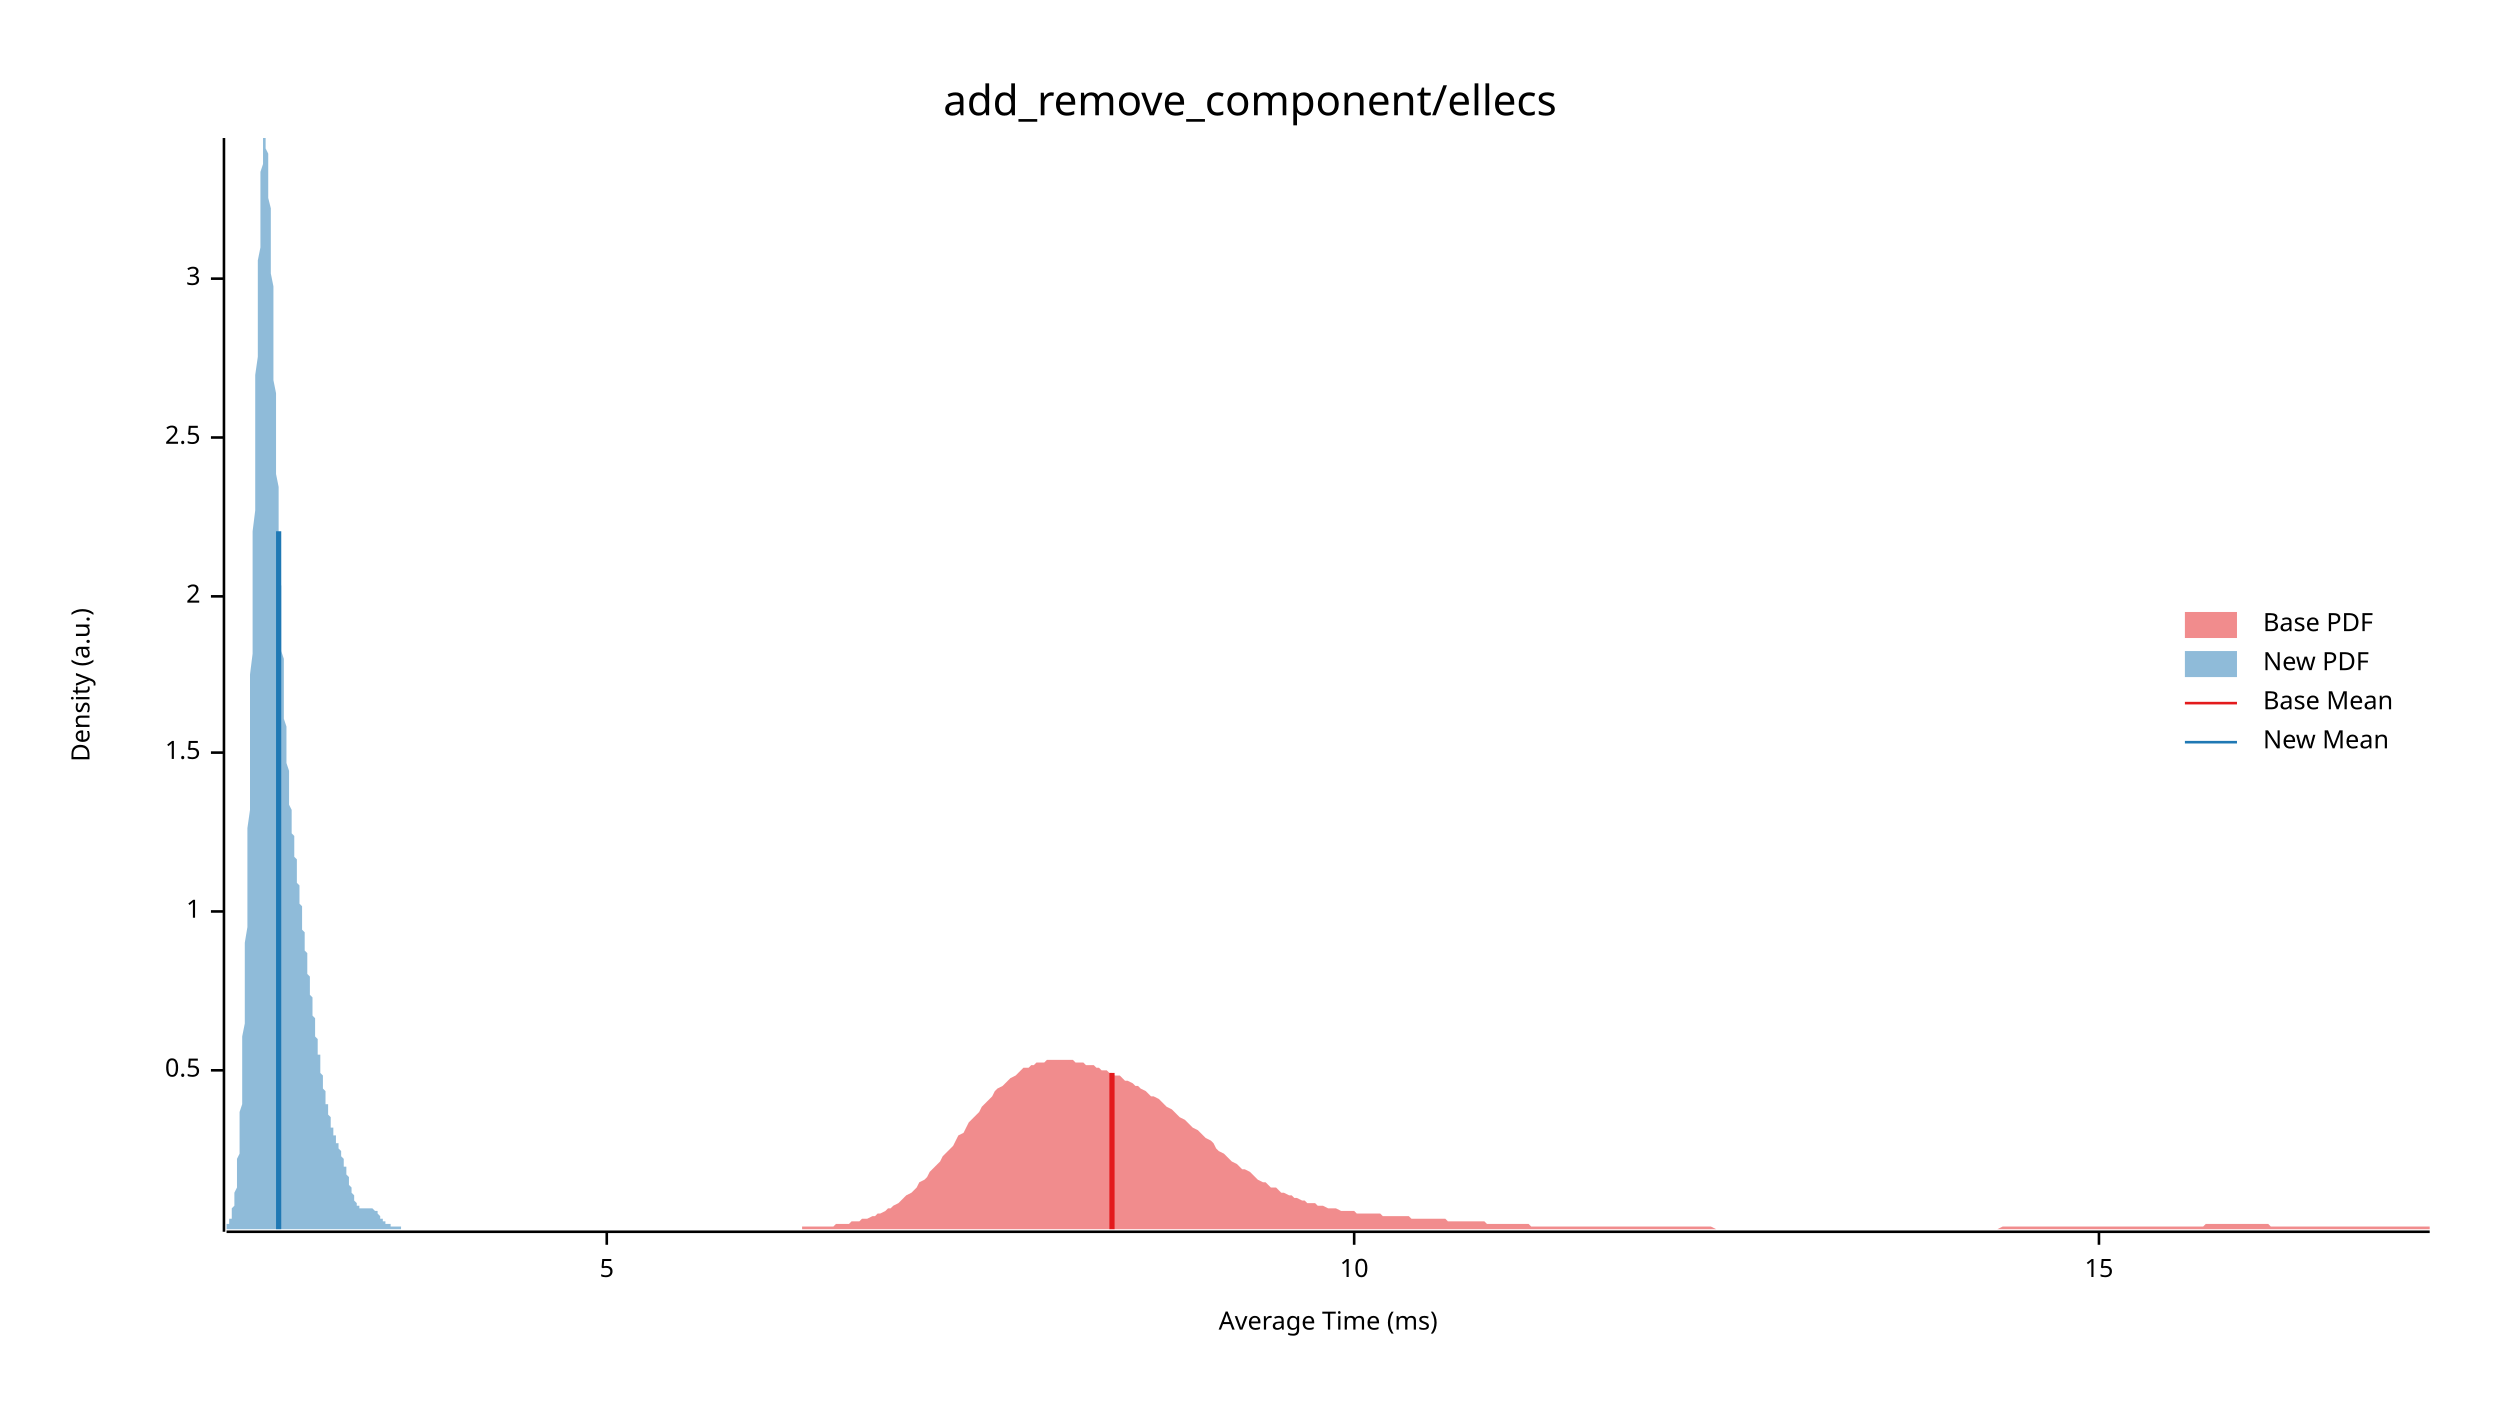
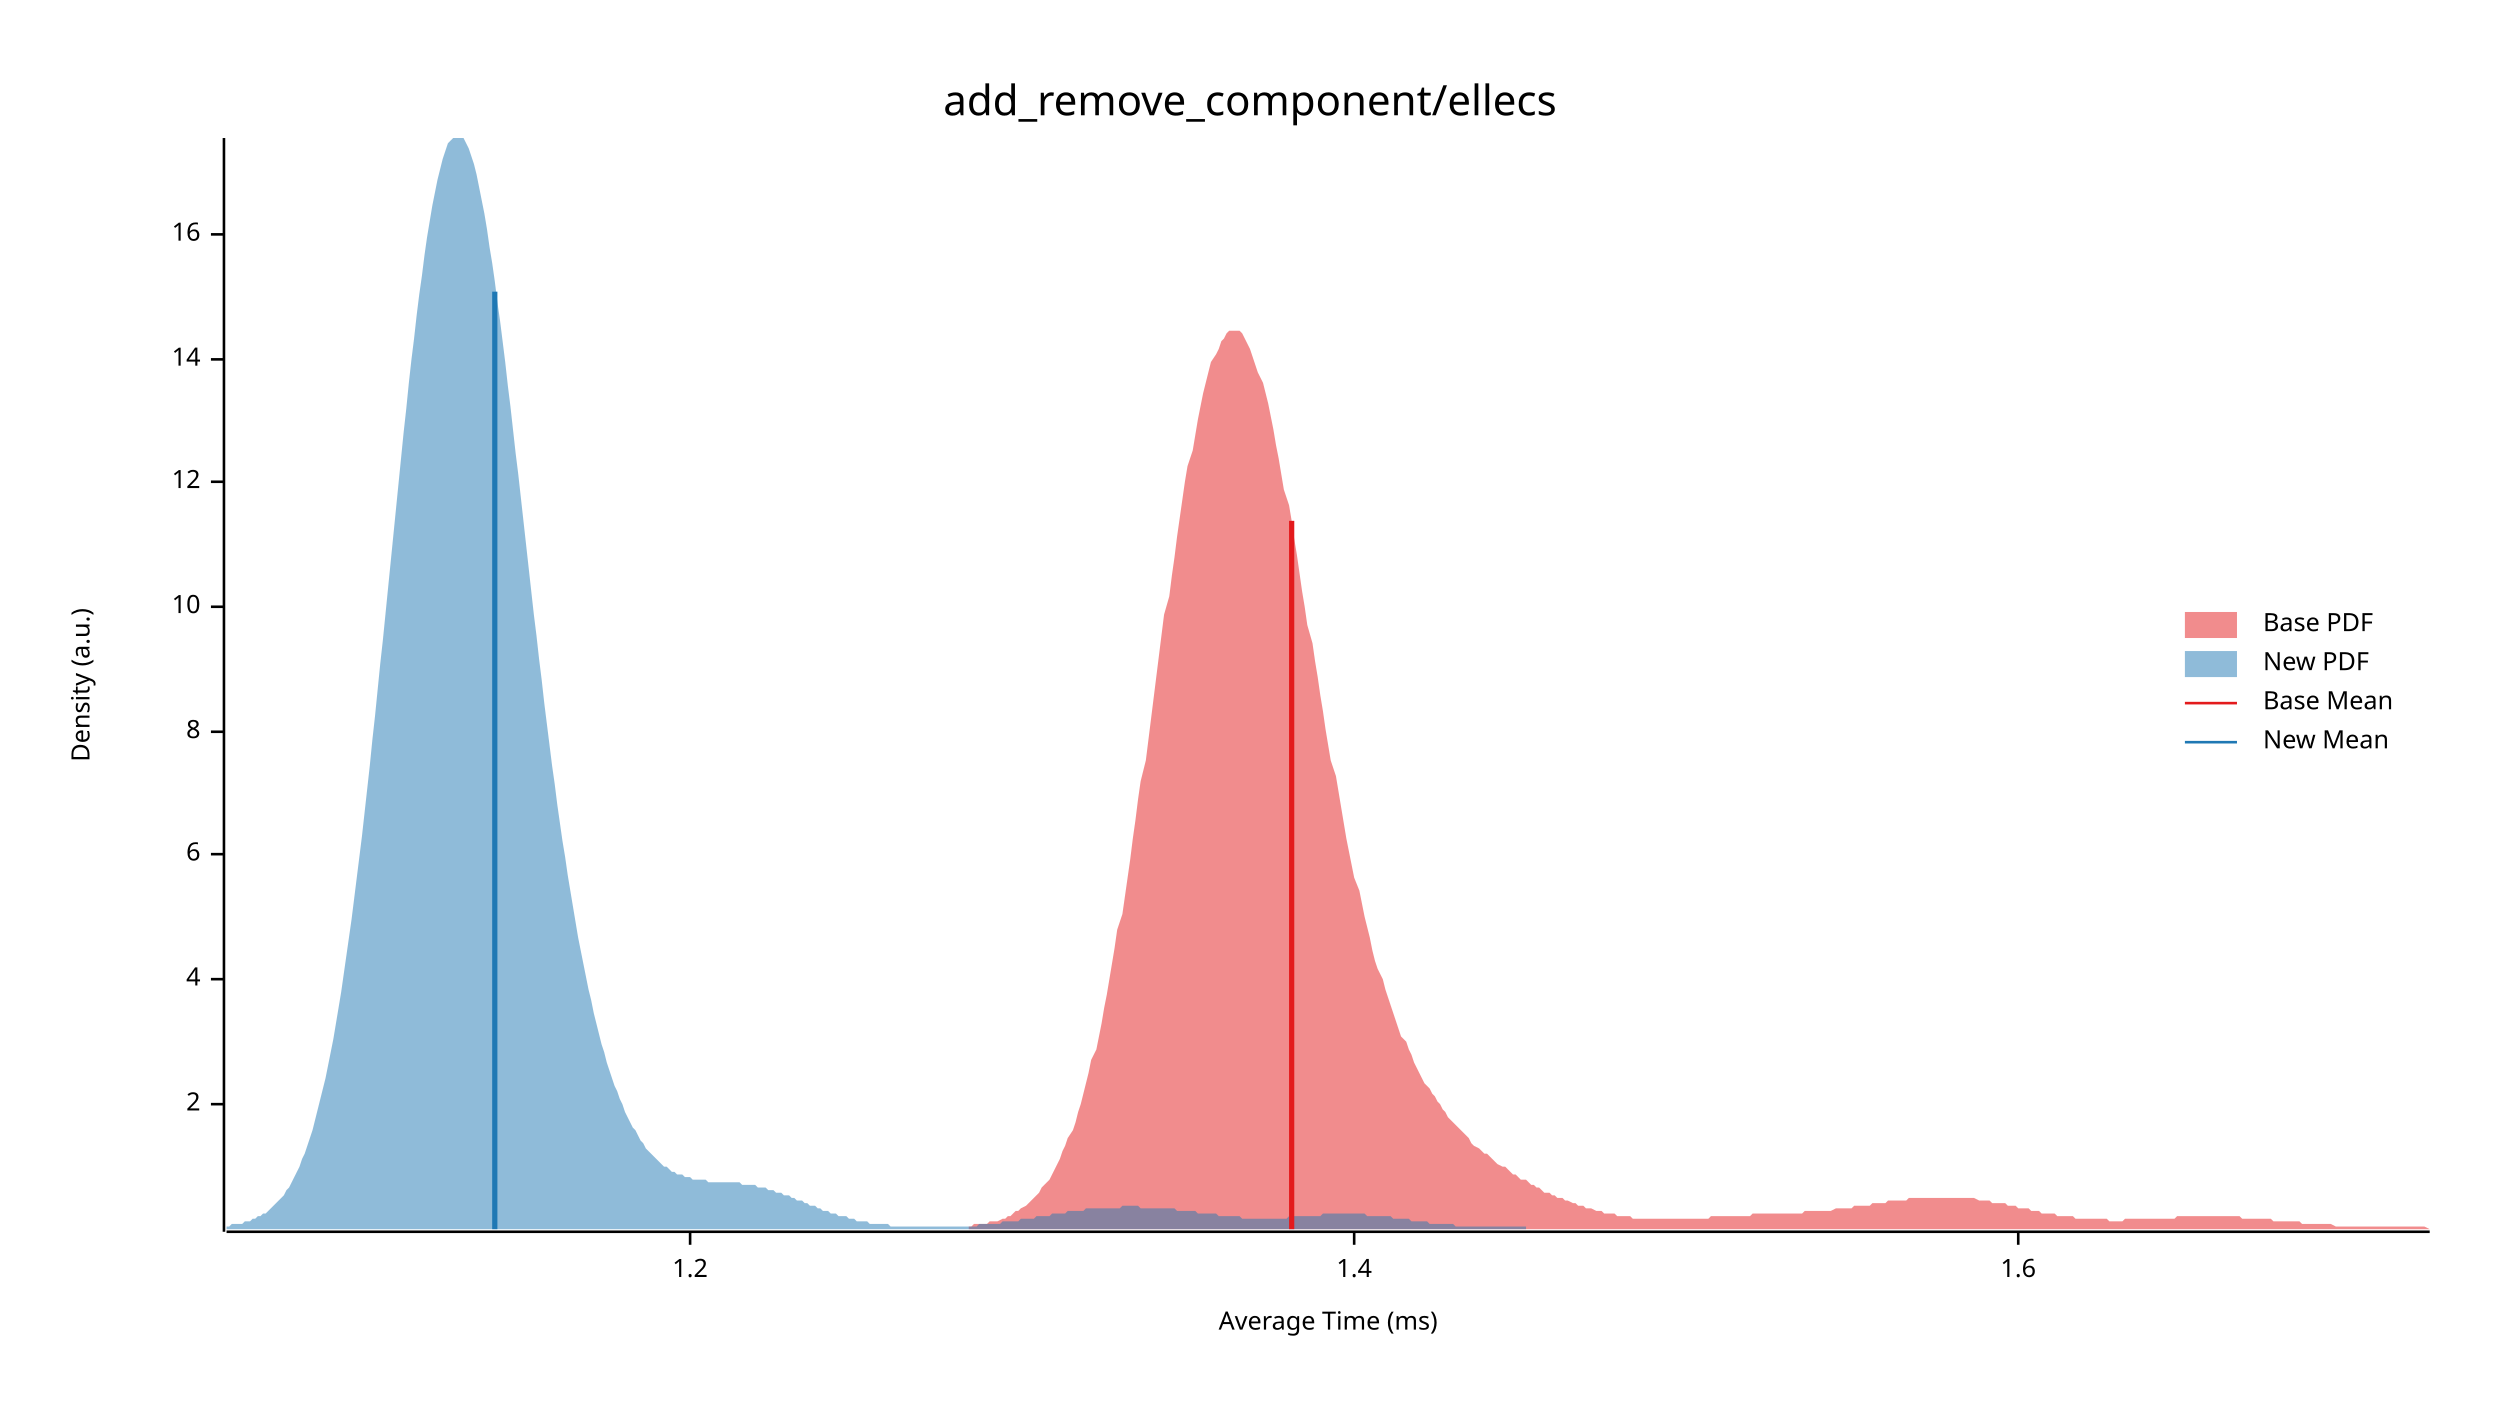
<svg xmlns="http://www.w3.org/2000/svg" width="960" height="540" viewBox="0 0 960 540">
  <text x="480" y="32" dy="0.76em" text-anchor="middle" font-family="sans-serif" font-size="16.129" opacity="1" fill="#000000">
add_remove_component/ellecs
</text>
  <text x="27" y="263" dy="0.76em" text-anchor="middle" font-family="sans-serif" font-size="9.677" opacity="1" fill="#000000" transform="rotate(270, 27, 263)">
Density (a.u.)
</text>
  <text x="510" y="513" dy="-0.5ex" text-anchor="middle" font-family="sans-serif" font-size="9.677" opacity="1" fill="#000000">
Average Time (ms)
</text>
  <polyline fill="none" opacity="1" stroke="#000000" stroke-width="1" points="86,53 86,473 " />
-   <text x="77" y="411" dy="0.5ex" text-anchor="end" font-family="sans-serif" font-size="9.677" opacity="1" fill="#000000">
- 0.5
- </text>
-   <polyline fill="none" opacity="1" stroke="#000000" stroke-width="1" points="81,411 86,411 " />
-   <text x="77" y="350" dy="0.5ex" text-anchor="end" font-family="sans-serif" font-size="9.677" opacity="1" fill="#000000">
- 1
- </text>
-   <polyline fill="none" opacity="1" stroke="#000000" stroke-width="1" points="81,350 86,350 " />
-   <text x="77" y="289" dy="0.5ex" text-anchor="end" font-family="sans-serif" font-size="9.677" opacity="1" fill="#000000">
- 1.5
- </text>
-   <polyline fill="none" opacity="1" stroke="#000000" stroke-width="1" points="81,289 86,289 " />
-   <text x="77" y="229" dy="0.5ex" text-anchor="end" font-family="sans-serif" font-size="9.677" opacity="1" fill="#000000">
+   <text x="77" y="424" dy="0.5ex" text-anchor="end" font-family="sans-serif" font-size="9.677" opacity="1" fill="#000000">
2
</text>
-   <polyline fill="none" opacity="1" stroke="#000000" stroke-width="1" points="81,229 86,229 " />
-   <text x="77" y="168" dy="0.5ex" text-anchor="end" font-family="sans-serif" font-size="9.677" opacity="1" fill="#000000">
- 2.5
+   <polyline fill="none" opacity="1" stroke="#000000" stroke-width="1" points="81,424 86,424 " />
+   <text x="77" y="376" dy="0.5ex" text-anchor="end" font-family="sans-serif" font-size="9.677" opacity="1" fill="#000000">
+ 4
</text>
-   <polyline fill="none" opacity="1" stroke="#000000" stroke-width="1" points="81,168 86,168 " />
-   <text x="77" y="107" dy="0.5ex" text-anchor="end" font-family="sans-serif" font-size="9.677" opacity="1" fill="#000000">
- 3
+   <polyline fill="none" opacity="1" stroke="#000000" stroke-width="1" points="81,376 86,376 " />
+   <text x="77" y="328" dy="0.5ex" text-anchor="end" font-family="sans-serif" font-size="9.677" opacity="1" fill="#000000">
+ 6
</text>
-   <polyline fill="none" opacity="1" stroke="#000000" stroke-width="1" points="81,107 86,107 " />
-   <polyline fill="none" opacity="1" stroke="#000000" stroke-width="1" points="87,473 933,473 " />
-   <text x="233" y="483" dy="0.76em" text-anchor="middle" font-family="sans-serif" font-size="9.677" opacity="1" fill="#000000">
- 5
+   <polyline fill="none" opacity="1" stroke="#000000" stroke-width="1" points="81,328 86,328 " />
+   <text x="77" y="281" dy="0.5ex" text-anchor="end" font-family="sans-serif" font-size="9.677" opacity="1" fill="#000000">
+ 8
</text>
-   <polyline fill="none" opacity="1" stroke="#000000" stroke-width="1" points="233,473 233,478 " />
-   <text x="520" y="483" dy="0.76em" text-anchor="middle" font-family="sans-serif" font-size="9.677" opacity="1" fill="#000000">
+   <polyline fill="none" opacity="1" stroke="#000000" stroke-width="1" points="81,281 86,281 " />
+   <text x="77" y="233" dy="0.5ex" text-anchor="end" font-family="sans-serif" font-size="9.677" opacity="1" fill="#000000">
10
</text>
+   <polyline fill="none" opacity="1" stroke="#000000" stroke-width="1" points="81,233 86,233 " />
+   <text x="77" y="185" dy="0.5ex" text-anchor="end" font-family="sans-serif" font-size="9.677" opacity="1" fill="#000000">
+ 12
+ </text>
+   <polyline fill="none" opacity="1" stroke="#000000" stroke-width="1" points="81,185 86,185 " />
+   <text x="77" y="138" dy="0.5ex" text-anchor="end" font-family="sans-serif" font-size="9.677" opacity="1" fill="#000000">
+ 14
+ </text>
+   <polyline fill="none" opacity="1" stroke="#000000" stroke-width="1" points="81,138 86,138 " />
+   <text x="77" y="90" dy="0.5ex" text-anchor="end" font-family="sans-serif" font-size="9.677" opacity="1" fill="#000000">
+ 16
+ </text>
+   <polyline fill="none" opacity="1" stroke="#000000" stroke-width="1" points="81,90 86,90 " />
+   <polyline fill="none" opacity="1" stroke="#000000" stroke-width="1" points="87,473 933,473 " />
+   <text x="265" y="483" dy="0.76em" text-anchor="middle" font-family="sans-serif" font-size="9.677" opacity="1" fill="#000000">
+ 1.2
+ </text>
+   <polyline fill="none" opacity="1" stroke="#000000" stroke-width="1" points="265,473 265,478 " />
+   <text x="520" y="483" dy="0.76em" text-anchor="middle" font-family="sans-serif" font-size="9.677" opacity="1" fill="#000000">
+ 1.4
+ </text>
  <polyline fill="none" opacity="1" stroke="#000000" stroke-width="1" points="520,473 520,478 " />
-   <text x="806" y="483" dy="0.76em" text-anchor="middle" font-family="sans-serif" font-size="9.677" opacity="1" fill="#000000">
- 15
+   <text x="775" y="483" dy="0.76em" text-anchor="middle" font-family="sans-serif" font-size="9.677" opacity="1" fill="#000000">
+ 1.6
</text>
-   <polyline fill="none" opacity="1" stroke="#000000" stroke-width="1" points="806,473 806,478 " />
-   <polygon opacity="0.5" fill="#E31A1C" points="308,471 310,471 311,471 312,471 313,471 315,471 316,471 317,471 318,471 320,471 321,470 322,470 323,470 325,470 326,470 327,469 328,469 330,469 331,468 332,468 333,468 335,467 336,467 337,466 338,466 340,465 341,464 342,464 343,463 345,462 346,461 347,460 348,459 350,458 351,457 352,456 353,454 355,453 356,452 357,450 358,449 360,447 361,446 362,444 363,443 365,441 366,440 367,438 368,436 370,435 371,433 372,431 373,430 375,428 376,427 377,425 378,424 380,422 381,421 382,419 383,418 385,417 386,416 387,415 388,414 390,413 391,412 392,411 393,410 395,410 396,409 397,409 398,408 400,408 401,408 402,407 403,407 405,407 406,407 407,407 408,407 410,407 411,407 412,407 413,408 415,408 416,408 417,409 418,409 420,409 421,410 422,410 423,411 425,411 426,412 427,412 428,413 430,413 431,414 432,415 433,415 435,416 436,417 437,417 438,418 440,419 441,420 442,421 443,421 445,422 446,423 447,424 448,425 450,426 451,427 452,428 453,429 455,430 456,431 457,432 458,433 460,434 461,435 462,436 463,437 465,438 466,439 467,441 468,442 470,443 471,444 472,445 473,446 475,447 476,448 477,449 478,449 480,450 481,451 482,452 483,453 485,454 486,454 487,455 488,456 490,456 491,457 492,458 493,458 495,459 496,459 497,460 498,460 500,461 501,461 502,462 503,462 505,462 506,463 507,463 508,463 510,464 511,464 512,464 513,464 515,465 516,465 517,465 518,465 520,465 521,466 522,466 523,466 525,466 526,466 527,466 528,466 530,466 531,467 532,467 533,467 535,467 536,467 537,467 538,467 540,467 541,467 542,468 543,468 545,468 546,468 547,468 548,468 550,468 551,468 552,468 553,468 555,468 556,469 557,469 558,469 560,469 561,469 562,469 563,469 565,469 566,469 567,469 568,469 570,469 571,470 572,470 573,470 575,470 576,470 577,470 578,470 580,470 581,470 582,470 583,470 585,470 586,470 587,470 588,471 590,471 591,471 592,471 593,471 595,471 596,471 597,471 598,471 600,471 601,471 602,471 603,471 605,471 606,471 607,471 608,471 610,471 611,471 612,471 614,471 615,471 616,471 617,471 619,471 620,471 621,471 622,471 624,471 625,471 626,471 627,471 629,471 630,471 631,471 632,471 634,471 635,471 636,471 637,471 639,471 640,471 641,471 642,471 644,471 645,471 646,471 647,471 649,471 650,471 651,471 652,471 654,471 655,471 656,471 657,471 659,472 660,472 661,472 662,472 664,472 665,472 666,472 667,472 669,472 670,472 671,472 672,472 674,472 675,472 676,472 677,472 679,472 680,472 681,472 682,472 684,472 685,472 686,472 687,472 689,472 690,472 691,472 692,472 694,472 695,472 696,472 697,472 699,472 700,472 701,472 702,472 704,472 705,472 706,472 707,472 709,472 710,472 711,472 712,472 714,472 715,472 716,472 717,472 719,472 720,472 721,472 722,472 724,472 725,472 726,472 727,472 729,472 730,472 731,472 732,472 734,472 735,472 736,472 737,472 739,472 740,472 741,472 742,472 744,472 745,472 746,472 747,472 749,472 750,472 751,472 752,472 754,472 755,472 756,472 757,472 759,472 760,472 761,472 762,472 764,472 765,472 766,472 767,472 769,471 770,471 771,471 772,471 774,471 775,471 776,471 777,471 779,471 780,471 781,471 782,471 784,471 785,471 786,471 787,471 789,471 790,471 791,471 792,471 794,471 795,471 796,471 797,471 799,471 800,471 801,471 802,471 804,471 805,471 806,471 807,471 809,471 810,471 811,471 812,471 814,471 815,471 816,471 817,471 819,471 820,471 821,471 822,471 824,471 825,471 826,471 827,471 829,471 830,471 831,471 832,471 834,471 835,471 836,471 837,471 839,471 840,471 841,471 842,471 844,471 845,471 846,471 847,470 849,470 850,470 851,470 852,470 854,470 855,470 856,470 857,470 859,470 860,470 861,470 862,470 864,470 865,470 866,470 867,470 869,470 870,470 871,470 872,471 874,471 875,471 876,471 877,471 879,471 880,471 881,471 882,471 884,471 885,471 886,471 887,471 889,471 890,471 891,471 892,471 894,471 895,471 896,471 897,471 899,471 900,471 901,471 902,471 904,471 905,471 906,471 907,471 909,471 910,471 911,471 912,471 914,471 915,471 916,471 917,471 919,471 920,471 921,471 922,471 924,471 925,471 926,471 927,471 929,471 930,471 931,471 933,471 933,472 308,472 " />
-   <polygon opacity="0.5" fill="#1F78B4" points="87,471 87,471 87,471 87,471 87,470 87,470 87,470 87,470 88,470 88,470 88,469 88,469 88,469 88,468 88,468 89,468 89,467 89,467 89,467 89,466 89,465 89,465 89,464 90,463 90,463 90,462 90,461 90,460 90,459 90,458 91,456 91,455 91,454 91,452 91,451 91,449 91,447 91,445 92,443 92,441 92,438 92,436 92,433 92,430 92,427 93,424 93,421 93,418 93,414 93,410 93,406 93,402 93,398 94,393 94,389 94,384 94,379 94,373 94,368 94,362 95,356 95,350 95,344 95,338 95,331 95,325 95,318 96,311 96,304 96,297 96,289 96,282 96,274 96,267 96,259 97,251 97,243 97,236 97,228 97,220 97,212 97,204 98,196 98,189 98,181 98,173 98,166 98,159 98,151 98,144 99,137 99,131 99,124 99,118 99,112 99,106 99,100 100,95 100,90 100,85 100,80 100,76 100,72 100,69 100,66 101,63 101,60 101,58 101,56 101,54 101,53 101,53 102,53 102,53 102,53 102,53 102,53 102,54 102,55 102,57 103,59 103,61 103,64 103,66 103,69 103,73 103,76 104,80 104,84 104,88 104,92 104,96 104,101 104,105 105,110 105,115 105,120 105,125 105,130 105,135 105,141 105,146 106,151 106,156 106,162 106,167 106,172 106,177 106,182 107,187 107,192 107,197 107,202 107,207 107,212 107,216 107,221 108,225 108,230 108,234 108,238 108,242 108,246 108,250 109,253 109,257 109,260 109,264 109,267 109,270 109,273 109,276 110,279 110,281 110,284 110,286 110,289 110,291 110,293 111,296 111,298 111,300 111,302 111,304 111,305 111,307 111,309 112,311 112,312 112,314 112,315 112,317 112,318 112,320 113,321 113,322 113,324 113,325 113,326 113,328 113,329 114,330 114,331 114,333 114,334 114,335 114,336 114,338 114,339 115,340 115,341 115,342 115,344 115,345 115,346 115,347 116,348 116,350 116,351 116,352 116,353 116,354 116,355 116,357 117,358 117,359 117,360 117,361 117,362 117,364 117,365 118,366 118,367 118,368 118,369 118,371 118,372 118,373 118,374 119,375 119,376 119,377 119,378 119,380 119,381 119,382 120,383 120,384 120,385 120,386 120,387 120,388 120,389 120,390 121,391 121,393 121,394 121,395 121,396 121,397 121,398 122,399 122,400 122,401 122,402 122,403 122,404 122,405 123,405 123,406 123,407 123,408 123,409 123,410 123,411 123,412 124,413 124,414 124,414 124,415 124,416 124,417 124,418 125,419 125,419 125,420 125,421 125,422 125,422 125,423 125,424 126,424 126,425 126,426 126,426 126,427 126,428 126,428 127,429 127,429 127,430 127,431 127,431 127,432 127,432 127,433 128,433 128,434 128,434 128,434 128,435 128,435 128,436 129,436 129,437 129,437 129,437 129,438 129,438 129,438 129,439 130,439 130,440 130,440 130,440 130,441 130,441 130,441 131,442 131,442 131,443 131,443 131,443 131,444 131,444 132,445 132,445 132,446 132,446 132,446 132,447 132,447 132,448 133,448 133,449 133,449 133,450 133,450 133,451 133,451 134,452 134,452 134,453 134,453 134,454 134,454 134,455 134,455 135,456 135,456 135,457 135,457 135,458 135,458 135,458 136,459 136,459 136,460 136,460 136,460 136,461 136,461 136,461 137,462 137,462 137,462 137,462 137,462 137,463 137,463 138,463 138,463 138,463 138,463 138,464 138,464 138,464 138,464 139,464 139,464 139,464 139,464 139,464 139,464 139,464 140,464 140,464 140,464 140,464 140,464 140,464 140,464 141,464 141,464 141,464 141,464 141,464 141,464 141,464 141,464 142,464 142,464 142,464 142,464 142,464 142,464 142,464 143,464 143,464 143,464 143,464 143,464 143,464 143,464 143,464 144,465 144,465 144,465 144,465 144,465 144,465 144,465 145,465 145,465 145,466 145,466 145,466 145,466 145,466 145,466 146,467 146,467 146,467 146,467 146,467 146,467 146,468 147,468 147,468 147,468 147,468 147,468 147,468 147,469 147,469 148,469 148,469 148,469 148,469 148,469 148,469 148,470 149,470 149,470 149,470 149,470 149,470 149,470 149,470 150,470 150,470 150,471 150,471 150,471 150,471 150,471 150,471 151,471 151,471 151,471 151,471 151,471 151,471 151,471 152,471 152,471 152,471 152,471 152,471 152,471 152,471 152,471 153,471 153,471 153,471 153,471 153,471 153,471 153,471 154,471 154,472 87,472 " />
-   <polyline fill="none" opacity="1" stroke="#E31A1C" stroke-width="2" points="427,472 427,412 " />
-   <polyline fill="none" opacity="1" stroke="#1F78B4" stroke-width="2" points="107,472 107,204 " />
+   <polyline fill="none" opacity="1" stroke="#000000" stroke-width="1" points="775,473 775,478 " />
+   <polygon opacity="0.5" fill="#E31A1C" points="372,471 373,471 374,470 376,470 377,470 378,470 379,470 380,469 381,469 382,469 383,469 385,468 386,468 387,467 388,467 389,466 390,465 391,465 392,464 394,463 395,462 396,461 397,460 398,459 399,458 400,456 401,455 403,453 404,451 405,449 406,447 407,445 408,442 409,440 410,437 412,434 413,431 414,427 415,424 416,420 417,416 418,412 419,407 421,403 422,398 423,393 424,387 425,382 426,376 427,370 428,364 429,357 431,351 432,344 433,337 434,330 435,322 436,315 437,307 438,300 440,292 441,284 442,276 443,268 444,260 445,252 446,244 447,236 449,229 450,221 451,214 452,206 453,199 454,192 455,185 456,179 458,173 459,167 460,161 461,156 462,151 463,147 464,143 465,139 467,136 468,134 469,131 470,130 471,128 472,127 473,127 474,127 476,127 477,128 478,130 479,132 480,134 481,137 482,140 483,143 485,147 486,151 487,155 488,160 489,165 490,171 491,176 492,182 493,188 495,194 496,200 497,207 498,213 499,220 500,227 501,233 502,240 504,247 505,254 506,260 507,267 508,273 509,280 510,286 511,292 513,298 514,304 515,310 516,316 517,322 518,327 519,332 520,337 522,342 523,347 524,352 525,356 526,360 527,365 528,369 529,372 531,376 532,380 533,383 534,386 535,389 536,392 537,395 538,398 540,400 541,403 542,405 543,408 544,410 545,412 546,414 547,416 549,418 550,420 551,421 552,423 553,424 554,426 555,427 556,429 557,430 559,432 560,433 561,434 562,435 563,436 564,437 565,439 566,440 568,441 569,442 570,443 571,443 572,444 573,445 574,446 575,447 577,448 578,448 579,449 580,450 581,451 582,451 583,452 584,453 586,453 587,454 588,455 589,455 590,456 591,456 592,457 593,458 595,458 596,459 597,459 598,460 599,460 600,460 601,461 602,461 604,462 605,462 606,463 607,463 608,463 609,464 610,464 611,464 613,465 614,465 615,465 616,466 617,466 618,466 619,466 620,466 621,467 623,467 624,467 625,467 626,467 627,468 628,468 629,468 630,468 632,468 633,468 634,468 635,468 636,468 637,468 638,468 639,468 641,468 642,468 643,468 644,468 645,468 646,468 647,468 648,468 650,468 651,468 652,468 653,468 654,468 655,468 656,468 657,467 659,467 660,467 661,467 662,467 663,467 664,467 665,467 666,467 668,467 669,467 670,467 671,467 672,467 673,466 674,466 675,466 677,466 678,466 679,466 680,466 681,466 682,466 683,466 684,466 685,466 687,466 688,466 689,466 690,466 691,466 692,466 693,465 694,465 696,465 697,465 698,465 699,465 700,465 701,465 702,465 703,465 705,464 706,464 707,464 708,464 709,464 710,464 711,464 712,463 714,463 715,463 716,463 717,463 718,463 719,462 720,462 721,462 723,462 724,462 725,461 726,461 727,461 728,461 729,461 730,461 732,461 733,460 734,460 735,460 736,460 737,460 738,460 739,460 741,460 742,460 743,460 744,460 745,460 746,460 747,460 748,460 749,460 751,460 752,460 753,460 754,460 755,460 756,460 757,460 758,460 760,461 761,461 762,461 763,461 764,461 765,462 766,462 767,462 769,462 770,462 771,463 772,463 773,463 774,463 775,464 776,464 778,464 779,464 780,465 781,465 782,465 783,465 784,466 785,466 787,466 788,466 789,466 790,467 791,467 792,467 793,467 794,467 796,467 797,468 798,468 799,468 800,468 801,468 802,468 803,468 805,468 806,468 807,468 808,468 809,468 810,469 811,469 812,469 813,469 815,469 816,468 817,468 818,468 819,468 820,468 821,468 822,468 824,468 825,468 826,468 827,468 828,468 829,468 830,468 831,468 833,468 834,468 835,468 836,467 837,467 838,467 839,467 840,467 842,467 843,467 844,467 845,467 846,467 847,467 848,467 849,467 851,467 852,467 853,467 854,467 855,467 856,467 857,467 858,467 860,467 861,468 862,468 863,468 864,468 865,468 866,468 867,468 869,468 870,468 871,468 872,468 873,469 874,469 875,469 876,469 877,469 879,469 880,469 881,469 882,469 883,469 884,470 885,470 886,470 888,470 889,470 890,470 891,470 892,470 893,470 894,470 895,470 897,471 898,471 899,471 900,471 901,471 902,471 903,471 904,471 906,471 907,471 908,471 909,471 910,471 911,471 912,471 913,471 915,471 916,471 917,471 918,471 919,471 920,471 921,471 922,471 924,471 925,471 926,471 927,471 928,471 929,471 930,471 931,471 933,472 933,472 372,472 " />
+   <polygon opacity="0.5" fill="#1F78B4" points="87,471 88,471 89,470 90,470 91,470 92,470 93,470 94,469 95,469 96,469 97,468 98,468 99,467 100,467 101,466 102,466 103,465 104,464 105,463 106,462 107,461 108,460 109,459 110,457 111,456 112,454 113,452 114,450 115,448 116,445 117,443 118,440 119,437 120,434 121,430 122,426 123,422 124,418 125,414 126,409 127,404 128,399 129,393 130,387 131,381 132,374 133,367 134,360 135,353 136,345 137,337 138,329 139,321 140,312 141,303 142,294 143,284 144,275 145,265 146,255 147,246 148,236 149,226 150,216 151,206 152,196 153,186 154,176 155,166 156,157 157,147 158,138 159,130 160,121 161,113 162,106 163,98 164,91 165,85 166,79 167,74 168,69 169,65 170,61 171,58 172,55 173,54 174,53 175,53 176,53 177,53 178,53 179,55 180,57 181,60 182,63 183,67 184,72 185,77 186,82 187,88 188,95 189,101 190,108 191,116 192,123 193,131 194,139 195,148 196,156 197,165 198,174 199,182 200,191 201,200 202,209 203,218 204,227 205,236 206,244 207,253 208,261 209,270 210,278 211,286 212,294 213,301 214,309 215,316 216,323 217,329 218,336 219,342 220,348 221,354 222,360 223,365 224,370 225,375 226,380 227,384 228,389 229,393 230,397 231,401 232,404 233,408 234,411 235,414 236,417 237,419 238,422 239,424 240,427 241,429 242,431 243,433 244,434 245,436 246,438 247,439 248,441 249,442 250,443 251,444 252,445 253,446 254,447 255,448 256,448 257,449 258,450 259,450 260,451 261,451 262,451 263,452 264,452 265,452 266,453 267,453 268,453 269,453 270,453 271,453 272,454 273,454 274,454 275,454 276,454 277,454 278,454 279,454 280,454 281,454 282,454 283,454 284,454 285,455 286,455 287,455 288,455 289,455 290,455 291,456 292,456 293,456 294,456 295,457 296,457 297,457 298,458 299,458 300,458 301,459 302,459 303,459 304,460 305,460 306,461 307,461 308,461 309,462 310,462 311,463 312,463 313,463 314,464 315,464 316,465 317,465 318,465 319,466 320,466 321,466 322,467 323,467 324,467 325,467 326,468 327,468 328,468 329,469 330,469 331,469 332,469 333,469 334,470 335,470 336,470 337,470 338,470 339,470 340,470 341,470 342,471 343,471 344,471 345,471 346,471 347,471 348,471 349,471 350,471 351,471 352,471 353,471 354,471 355,471 356,471 357,471 358,471 359,471 360,471 361,471 362,471 363,471 364,471 365,471 366,471 367,471 368,471 369,471 370,471 371,471 372,471 373,471 374,471 375,471 376,470 377,470 378,470 379,470 380,470 381,470 382,470 383,470 384,470 385,469 386,469 387,469 388,469 389,469 390,469 391,469 392,468 393,468 394,468 395,468 396,468 397,468 398,467 399,467 400,467 401,467 402,467 403,467 404,466 405,466 406,466 407,466 408,466 409,466 410,465 411,465 412,465 413,465 414,465 415,465 416,465 417,464 418,464 419,464 420,464 421,464 422,464 423,464 424,464 425,464 426,464 427,464 428,464 429,464 430,464 431,463 432,463 433,463 434,463 435,463 436,463 437,463 438,464 439,464 440,464 441,464 442,464 443,464 444,464 445,464 446,464 447,464 448,464 449,464 450,464 451,464 452,465 453,465 454,465 455,465 456,465 457,465 458,465 459,465 460,466 461,466 462,466 463,466 464,466 465,466 466,466 467,466 468,467 469,467 470,467 471,467 472,467 473,467 474,467 475,467 476,467 477,468 478,468 479,468 480,468 481,468 482,468 483,468 484,468 485,468 486,468 487,468 488,468 489,468 490,468 491,468 492,468 493,468 494,468 495,467 496,467 497,467 498,467 499,467 500,467 501,467 502,467 503,467 504,467 505,467 506,467 507,467 508,466 509,466 510,466 511,466 512,466 513,466 514,466 515,466 516,466 517,466 518,466 519,466 520,466 521,466 522,466 523,466 524,466 525,467 526,467 527,467 528,467 529,467 530,467 531,467 532,467 533,467 534,467 535,468 536,468 537,468 538,468 539,468 540,468 541,468 542,469 543,469 544,469 545,469 546,469 547,469 548,469 549,470 550,470 551,470 552,470 553,470 554,470 555,470 556,470 557,470 558,470 559,471 560,471 561,471 562,471 563,471 564,471 565,471 566,471 567,471 568,471 569,471 570,471 571,471 572,471 573,471 574,471 575,471 576,471 577,471 578,471 579,471 580,471 581,471 582,471 583,471 584,471 585,471 586,471 586,472 87,472 " />
+   <polyline fill="none" opacity="1" stroke="#E31A1C" stroke-width="2" points="496,472 496,200 " />
+   <polyline fill="none" opacity="1" stroke="#1F78B4" stroke-width="2" points="190,472 190,112 " />
  <text x="869" y="235" dy="0.76em" text-anchor="start" font-family="sans-serif" font-size="9.677" opacity="1" fill="#000000">
Base PDF
</text>
  <text x="869" y="250" dy="0.76em" text-anchor="start" font-family="sans-serif" font-size="9.677" opacity="1" fill="#000000">
New PDF
</text>
  <text x="869" y="265" dy="0.76em" text-anchor="start" font-family="sans-serif" font-size="9.677" opacity="1" fill="#000000">
Base Mean
</text>
  <text x="869" y="280" dy="0.76em" text-anchor="start" font-family="sans-serif" font-size="9.677" opacity="1" fill="#000000">
New Mean
</text>
  <rect x="839" y="235" width="20" height="10" opacity="0.5" fill="#E31A1C" stroke="none" />
  <rect x="839" y="250" width="20" height="10" opacity="0.5" fill="#1F78B4" stroke="none" />
  <polyline fill="none" opacity="1" stroke="#E31A1C" stroke-width="1" points="839,270 859,270 " />
  <polyline fill="none" opacity="1" stroke="#1F78B4" stroke-width="1" points="839,285 859,285 " />
</svg>
